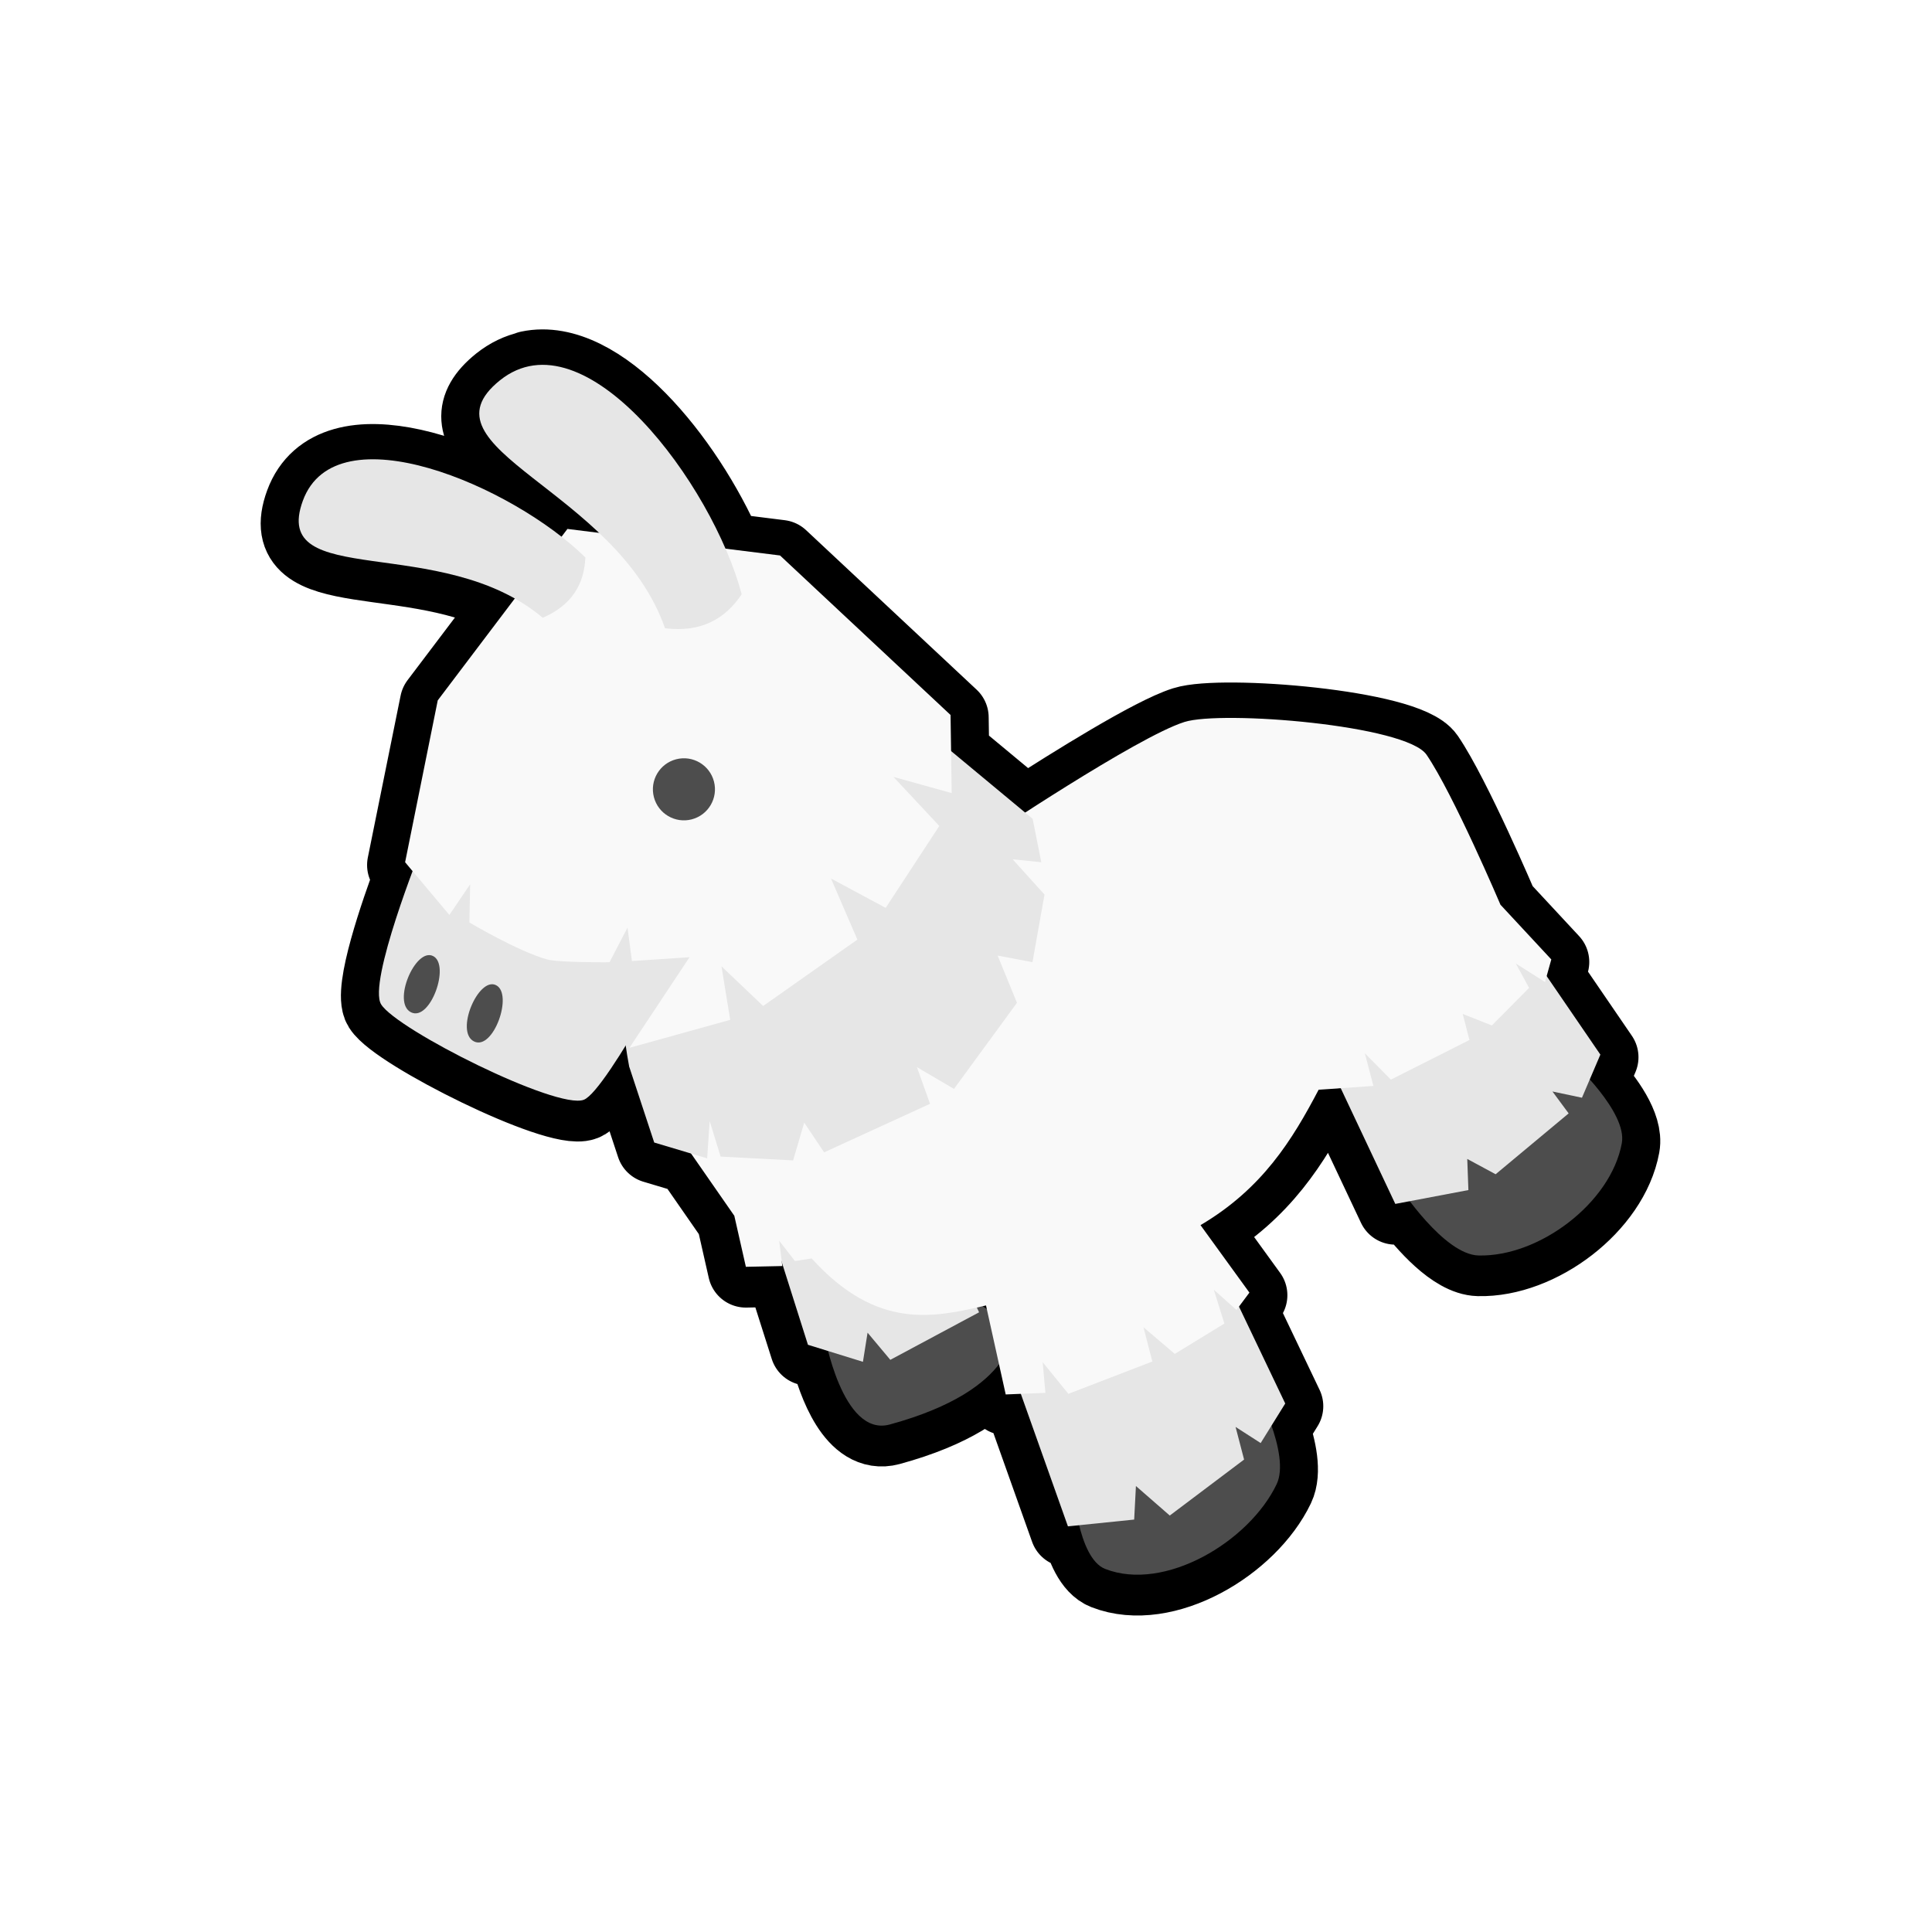
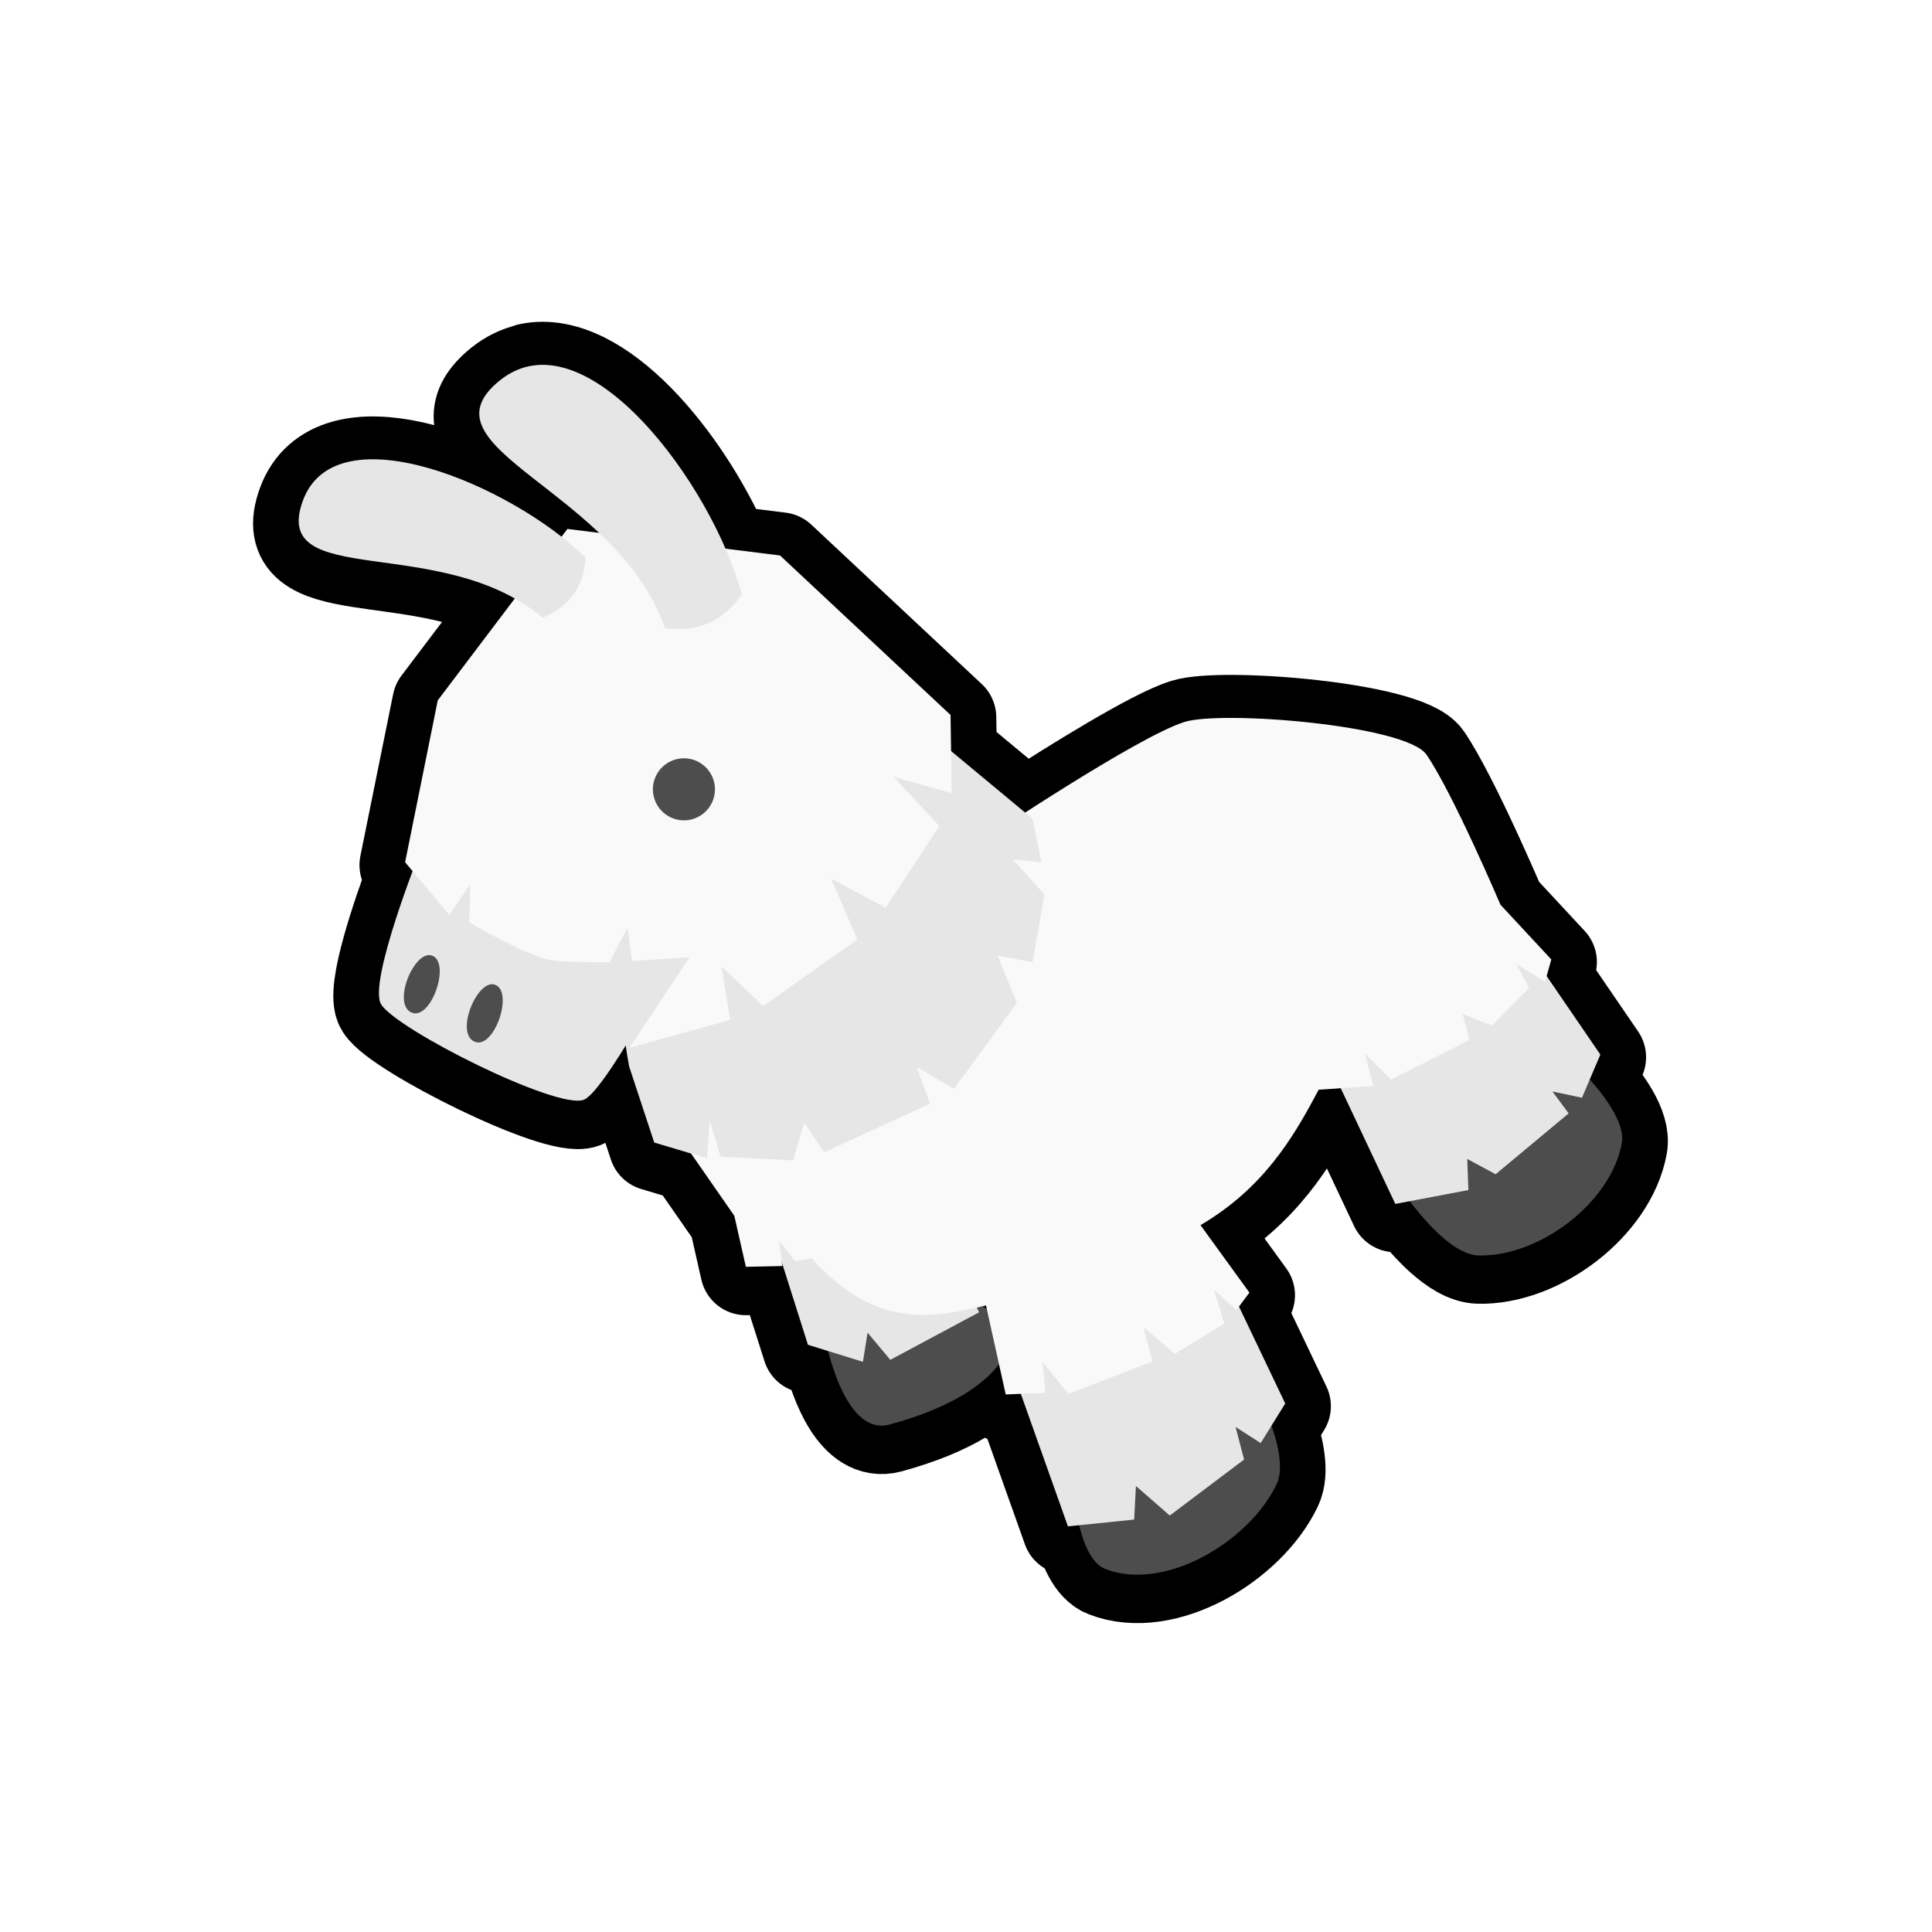
<svg xmlns="http://www.w3.org/2000/svg" width="25.4mm" height="25.4mm" viewBox="0 0 25.4 25.4" version="1.1" id="svg1" xml:space="preserve">
  <defs id="defs1" />
  <g id="layer2" transform="translate(-92.075,-135.7312)">
-     <path id="path1-1" style="fill:#000000;stroke:#000000;stroke-width:1;stroke-linecap:round;stroke-linejoin:round;stroke-dasharray:none;stroke-dashoffset:2.268;stroke-opacity:1;paint-order:markers stroke fill" d="m 99.029,140.585 c -0.132,0.028 -0.26,0.088 -0.382,0.185 -0.807,0.649 0.356,1.107 1.303,2.003 l -0.413,-0.052 -0.079,0.104 c -1.076,-0.842 -3.007,-1.548 -3.401,-0.475 -0.398,1.084 1.451,0.535 2.787,1.287 l -1.012,1.338 -0.431,2.129 0.099,0.117 c -0.19,0.509 -0.547,1.539 -0.414,1.752 0.208,0.334 2.311,1.388 2.665,1.254 0.109,-0.041 0.322,-0.342 0.551,-0.714 0.013,0.093 0.029,0.187 0.047,0.283 l 0.327,0.992 0.485,0.145 0.568,0.818 0.152,0.671 0.478,-0.01 -0.006,-0.05 0.345,1.085 0.264,0.082 c 0.098,0.382 0.347,1.093 0.811,0.967 0.835,-0.228 1.24,-0.536 1.436,-0.792 l 0.087,0.395 0.199,-0.008 0.62,1.743 0.147,-0.015 1.3e-4,4.9e-4 c 0.062,0.249 0.167,0.506 0.343,0.575 0.781,0.305 1.892,-0.358 2.253,-1.114 0.092,-0.193 0.025,-0.504 -0.067,-0.771 l 0.181,-0.291 -0.609,-1.275 0.137,-0.184 -0.643,-0.887 c 0.814,-0.48 1.207,-1.121 1.553,-1.78 l 0.292,-0.02 0.718,1.522 0.189,-0.036 c 0.198,0.261 0.581,0.705 0.904,0.713 0.798,0.02 1.74,-0.691 1.884,-1.476 0.047,-0.255 -0.215,-0.609 -0.42,-0.838 l 0.139,-0.327 -0.708,-1.035 0.061,-0.217 -0.669,-0.72 c 0,0 -0.618,-1.452 -0.971,-1.97 -0.267,-0.391 -2.692,-0.586 -3.183,-0.431 -0.42,0.132 -1.461,0.782 -2.093,1.19 l -0.973,-0.808 -0.007,-0.476 -2.242,-2.097 -0.719,-0.09 c -0.525,-1.211 -1.659,-2.592 -2.584,-2.396 z m 5.965,12.357 c 0.015,-0.003 0.03,-0.007 0.044,-0.011 l 0.011,0.05 c -0.018,-0.013 -0.037,-0.026 -0.055,-0.04 z" />
+     <path id="path1-1" style="fill:#000000;stroke:#000000;stroke-width:1.2;stroke-linecap:round;stroke-linejoin:round;stroke-dasharray:none;stroke-dashoffset:2.268;stroke-opacity:1;paint-order:markers stroke fill" d="m 99.029,140.585 c -0.132,0.028 -0.26,0.088 -0.382,0.185 -0.807,0.649 0.356,1.107 1.303,2.003 l -0.413,-0.052 -0.079,0.104 c -1.076,-0.842 -3.007,-1.548 -3.401,-0.475 -0.398,1.084 1.451,0.535 2.787,1.287 l -1.012,1.338 -0.431,2.129 0.099,0.117 c -0.19,0.509 -0.547,1.539 -0.414,1.752 0.208,0.334 2.311,1.388 2.665,1.254 0.109,-0.041 0.322,-0.342 0.551,-0.714 0.013,0.093 0.029,0.187 0.047,0.283 l 0.327,0.992 0.485,0.145 0.568,0.818 0.152,0.671 0.478,-0.01 -0.006,-0.05 0.345,1.085 0.264,0.082 c 0.098,0.382 0.347,1.093 0.811,0.967 0.835,-0.228 1.24,-0.536 1.436,-0.792 l 0.087,0.395 0.199,-0.008 0.62,1.743 0.147,-0.015 1.3e-4,4.9e-4 c 0.062,0.249 0.167,0.506 0.343,0.575 0.781,0.305 1.892,-0.358 2.253,-1.114 0.092,-0.193 0.025,-0.504 -0.067,-0.771 l 0.181,-0.291 -0.609,-1.275 0.137,-0.184 -0.643,-0.887 c 0.814,-0.48 1.207,-1.121 1.553,-1.78 l 0.292,-0.02 0.718,1.522 0.189,-0.036 c 0.198,0.261 0.581,0.705 0.904,0.713 0.798,0.02 1.74,-0.691 1.884,-1.476 0.047,-0.255 -0.215,-0.609 -0.42,-0.838 l 0.139,-0.327 -0.708,-1.035 0.061,-0.217 -0.669,-0.72 c 0,0 -0.618,-1.452 -0.971,-1.97 -0.267,-0.391 -2.692,-0.586 -3.183,-0.431 -0.42,0.132 -1.461,0.782 -2.093,1.19 l -0.973,-0.808 -0.007,-0.476 -2.242,-2.097 -0.719,-0.09 c -0.525,-1.211 -1.659,-2.592 -2.584,-2.396 z m 5.965,12.357 c 0.015,-0.003 0.03,-0.007 0.044,-0.011 l 0.011,0.05 c -0.018,-0.013 -0.037,-0.026 -0.055,-0.04 z" />
    <path style="fill:#4d4d4d;stroke:none;stroke-width:2;stroke-linecap:round;stroke-linejoin:round;stroke-dashoffset:2.268;paint-order:markers stroke fill" d="m 102.911,153.263 c 0,0 0.233,1.368 0.862,1.196 1.708,-0.466 1.617,-1.269 1.617,-1.269 -1.116,-0.803 -2.293,-1.784 -2.479,0.073 z" id="path1" />
    <path style="fill:#4d4d4d;stroke:none;stroke-width:2;stroke-linecap:round;stroke-linejoin:round;stroke-dashoffset:2.268;paint-order:markers stroke fill" d="m 106.18,155.254 c 0,0 0.058,0.961 0.425,1.104 0.781,0.305 1.893,-0.358 2.254,-1.114 0.188,-0.394 -0.287,-1.277 -0.287,-1.277 -0.999,-0.489 -2.02,-0.874 -2.392,1.288 z" id="path2" />
    <path style="fill:#4d4d4d;stroke:none;stroke-width:2;stroke-linecap:round;stroke-linejoin:round;stroke-dashoffset:2.268;paint-order:markers stroke fill" d="m 110.477,151.339 c -0.033,-2.211 0.712,-2.444 2.275,-1.647 0,0 0.72,0.66 0.645,1.069 -0.144,0.785 -1.087,1.496 -1.884,1.476 -0.457,-0.011 -1.036,-0.899 -1.036,-0.899 z" id="path3" />
    <path style="fill:#e6e6e6;stroke:none;stroke-width:2;stroke-linecap:round;stroke-linejoin:round;stroke-dashoffset:2.268;paint-order:markers stroke fill" d="m 105.086,152.903 1.029,2.895 0.871,-0.089 0.023,-0.441 0.445,0.388 0.977,-0.736 -0.112,-0.429 0.33,0.212 0.323,-0.52 -1.362,-2.854 c -1.168,-0.882 -2.348,-1.814 -2.523,1.574 z" id="path4" />
    <path style="fill:#e6e6e6;stroke:none;stroke-width:2;stroke-linecap:round;stroke-linejoin:round;stroke-dashoffset:2.268;paint-order:markers stroke fill" d="m 109.447,149.498 0.972,2.061 0.961,-0.182 -0.015,-0.409 0.373,0.201 0.96,-0.8 -0.213,-0.288 0.388,0.082 0.242,-0.567 -1.517,-2.217 c -1.561,-1.329 -2.237,-0.523 -2.152,2.119 z" id="path5" />
    <path style="fill:#e6e6e6;stroke:none;stroke-width:2;stroke-linecap:round;stroke-linejoin:round;stroke-dashoffset:2.268;paint-order:markers stroke fill" d="m 102.697,153.411 0.723,0.224 0.061,-0.383 0.299,0.357 1.167,-0.625 -0.571,-1.226 c -0.861,-0.594 -1.627,-0.747 -2.189,0.043 z" id="path6" />
    <path style="fill:#f9f9f9;stroke:none;stroke-width:2;stroke-linecap:round;stroke-linejoin:round;stroke-dashoffset:2.268;paint-order:markers stroke fill" d="m 111.801,147.625 0.669,0.72 -0.083,0.297 -0.384,-0.244 0.175,0.321 -0.49,0.494 -0.383,-0.152 0.089,0.343 -1.033,0.521 -0.342,-0.346 0.112,0.429 -0.72,0.05 c -0.346,0.659 -0.739,1.3 -1.553,1.78 l 0.643,0.887 -0.17,0.228 -0.298,-0.266 0.139,0.445 -0.652,0.399 -0.412,-0.351 0.117,0.451 -1.104,0.425 -0.338,-0.416 0.036,0.403 -0.522,0.021 -0.259,-1.17 c -0.683,0.158 -1.431,0.332 -2.292,-0.618 l -0.22,0.034 -0.207,-0.267 0.041,0.333 -0.479,0.01 -0.152,-0.671 -0.917,-1.32 c 0.378,-3.14 2.08,-3.811 4.23,-3.646 0,0 1.982,-1.33 2.605,-1.526 0.491,-0.155 2.916,0.04 3.183,0.431 0.353,0.518 0.971,1.97 0.971,1.97 z" id="path7" />
    <path style="fill:#e6e6e6;stroke:none;stroke-width:2;stroke-linecap:round;stroke-linejoin:round;stroke-dashoffset:2.268;paint-order:markers stroke fill" d="m 100.349,149.76 0.327,0.992 0.696,0.208 0.033,-0.49 0.144,0.467 0.953,0.05 0.146,-0.496 0.262,0.39 1.392,-0.638 -0.172,-0.482 0.487,0.286 0.828,-1.132 -0.254,-0.621 0.458,0.087 0.158,-0.889 -0.419,-0.464 0.377,0.039 -0.114,-0.571 -2.033,-1.689 c -1.574,0.076 -3.909,1.549 -3.27,4.954 z" id="path8" />
    <path style="fill:#e6e6e6;fill-opacity:1;stroke:none;stroke-width:2;stroke-linecap:round;stroke-linejoin:round;stroke-dashoffset:2.268;paint-order:markers stroke fill" d="m 97.609,146.898 c 0,0 -0.702,1.752 -0.523,2.038 0.208,0.334 2.311,1.388 2.664,1.254 0.309,-0.117 1.441,-2.3 1.441,-2.3 -0.978,-1.227 -1.741,-3.349 -3.581,-0.992 z" id="path10" />
    <path style="fill:#f9f9f9;stroke:none;stroke-width:2;stroke-linecap:round;stroke-linejoin:round;stroke-dashoffset:2.268;paint-order:markers stroke fill" d="m 97.401,147.067 0.582,0.693 0.273,-0.403 -0.01,0.502 c 0,0 0.648,0.384 1.023,0.486 0.157,0.043 0.819,0.037 0.819,0.037 l 0.237,-0.455 0.058,0.439 0.757,-0.05 -0.79,1.191 1.325,-0.368 -0.115,-0.704 0.548,0.522 1.239,-0.873 -0.347,-0.803 0.719,0.386 0.705,-1.077 -0.603,-0.645 0.766,0.213 -0.015,-1.027 -2.242,-2.097 -2.795,-0.349 -1.705,2.254 z" id="path9" />
    <path style="fill:#4d4d4d;fill-opacity:1;stroke:none;stroke-width:2;stroke-linecap:round;stroke-linejoin:round;stroke-dashoffset:2.268;paint-order:markers stroke fill" d="m 97.768,148.3 c 0.231,0.114 -0.035,0.865 -0.289,0.74 -0.254,-0.126 0.057,-0.854 0.289,-0.74 z" id="path11" />
    <path style="fill:#4d4d4d;fill-opacity:1;stroke:none;stroke-width:2;stroke-linecap:round;stroke-linejoin:round;stroke-dashoffset:2.268;paint-order:markers stroke fill" d="m 98.596,148.683 c 0.231,0.114 -0.035,0.865 -0.289,0.74 -0.254,-0.126 0.057,-0.854 0.289,-0.74 z" id="path11-5" />
    <path style="fill:#e6e6e6;fill-opacity:1;stroke:none;stroke-width:1.856;stroke-linecap:round;stroke-linejoin:round;stroke-dashoffset:2.268;paint-order:markers stroke fill" d="m 99.21,143.853 c -1.329,-1.124 -3.589,-0.353 -3.153,-1.54 0.436,-1.187 2.755,-0.196 3.714,0.747 -0.016,0.35 -0.176,0.627 -0.561,0.793 z" id="path12" />
    <path style="fill:#e6e6e6;fill-opacity:1;stroke:none;stroke-width:2.087;stroke-linecap:round;stroke-linejoin:round;stroke-dashoffset:2.268;paint-order:markers stroke fill" d="m 100.818,143.991 c -0.638,-1.831 -3.287,-2.362 -2.171,-3.259 1.116,-0.897 2.795,1.364 3.179,2.812 -0.219,0.328 -0.537,0.504 -1.008,0.447 z" id="path12-1" />
    <circle style="fill:#4d4d4d;fill-opacity:1;stroke:none;stroke-width:2;stroke-linecap:round;stroke-linejoin:round;stroke-dashoffset:2.268;paint-order:markers stroke fill" id="path13" cx="60.977" cy="166.865" r="0.408" transform="rotate(-14.59885)" />
  </g>
</svg>
